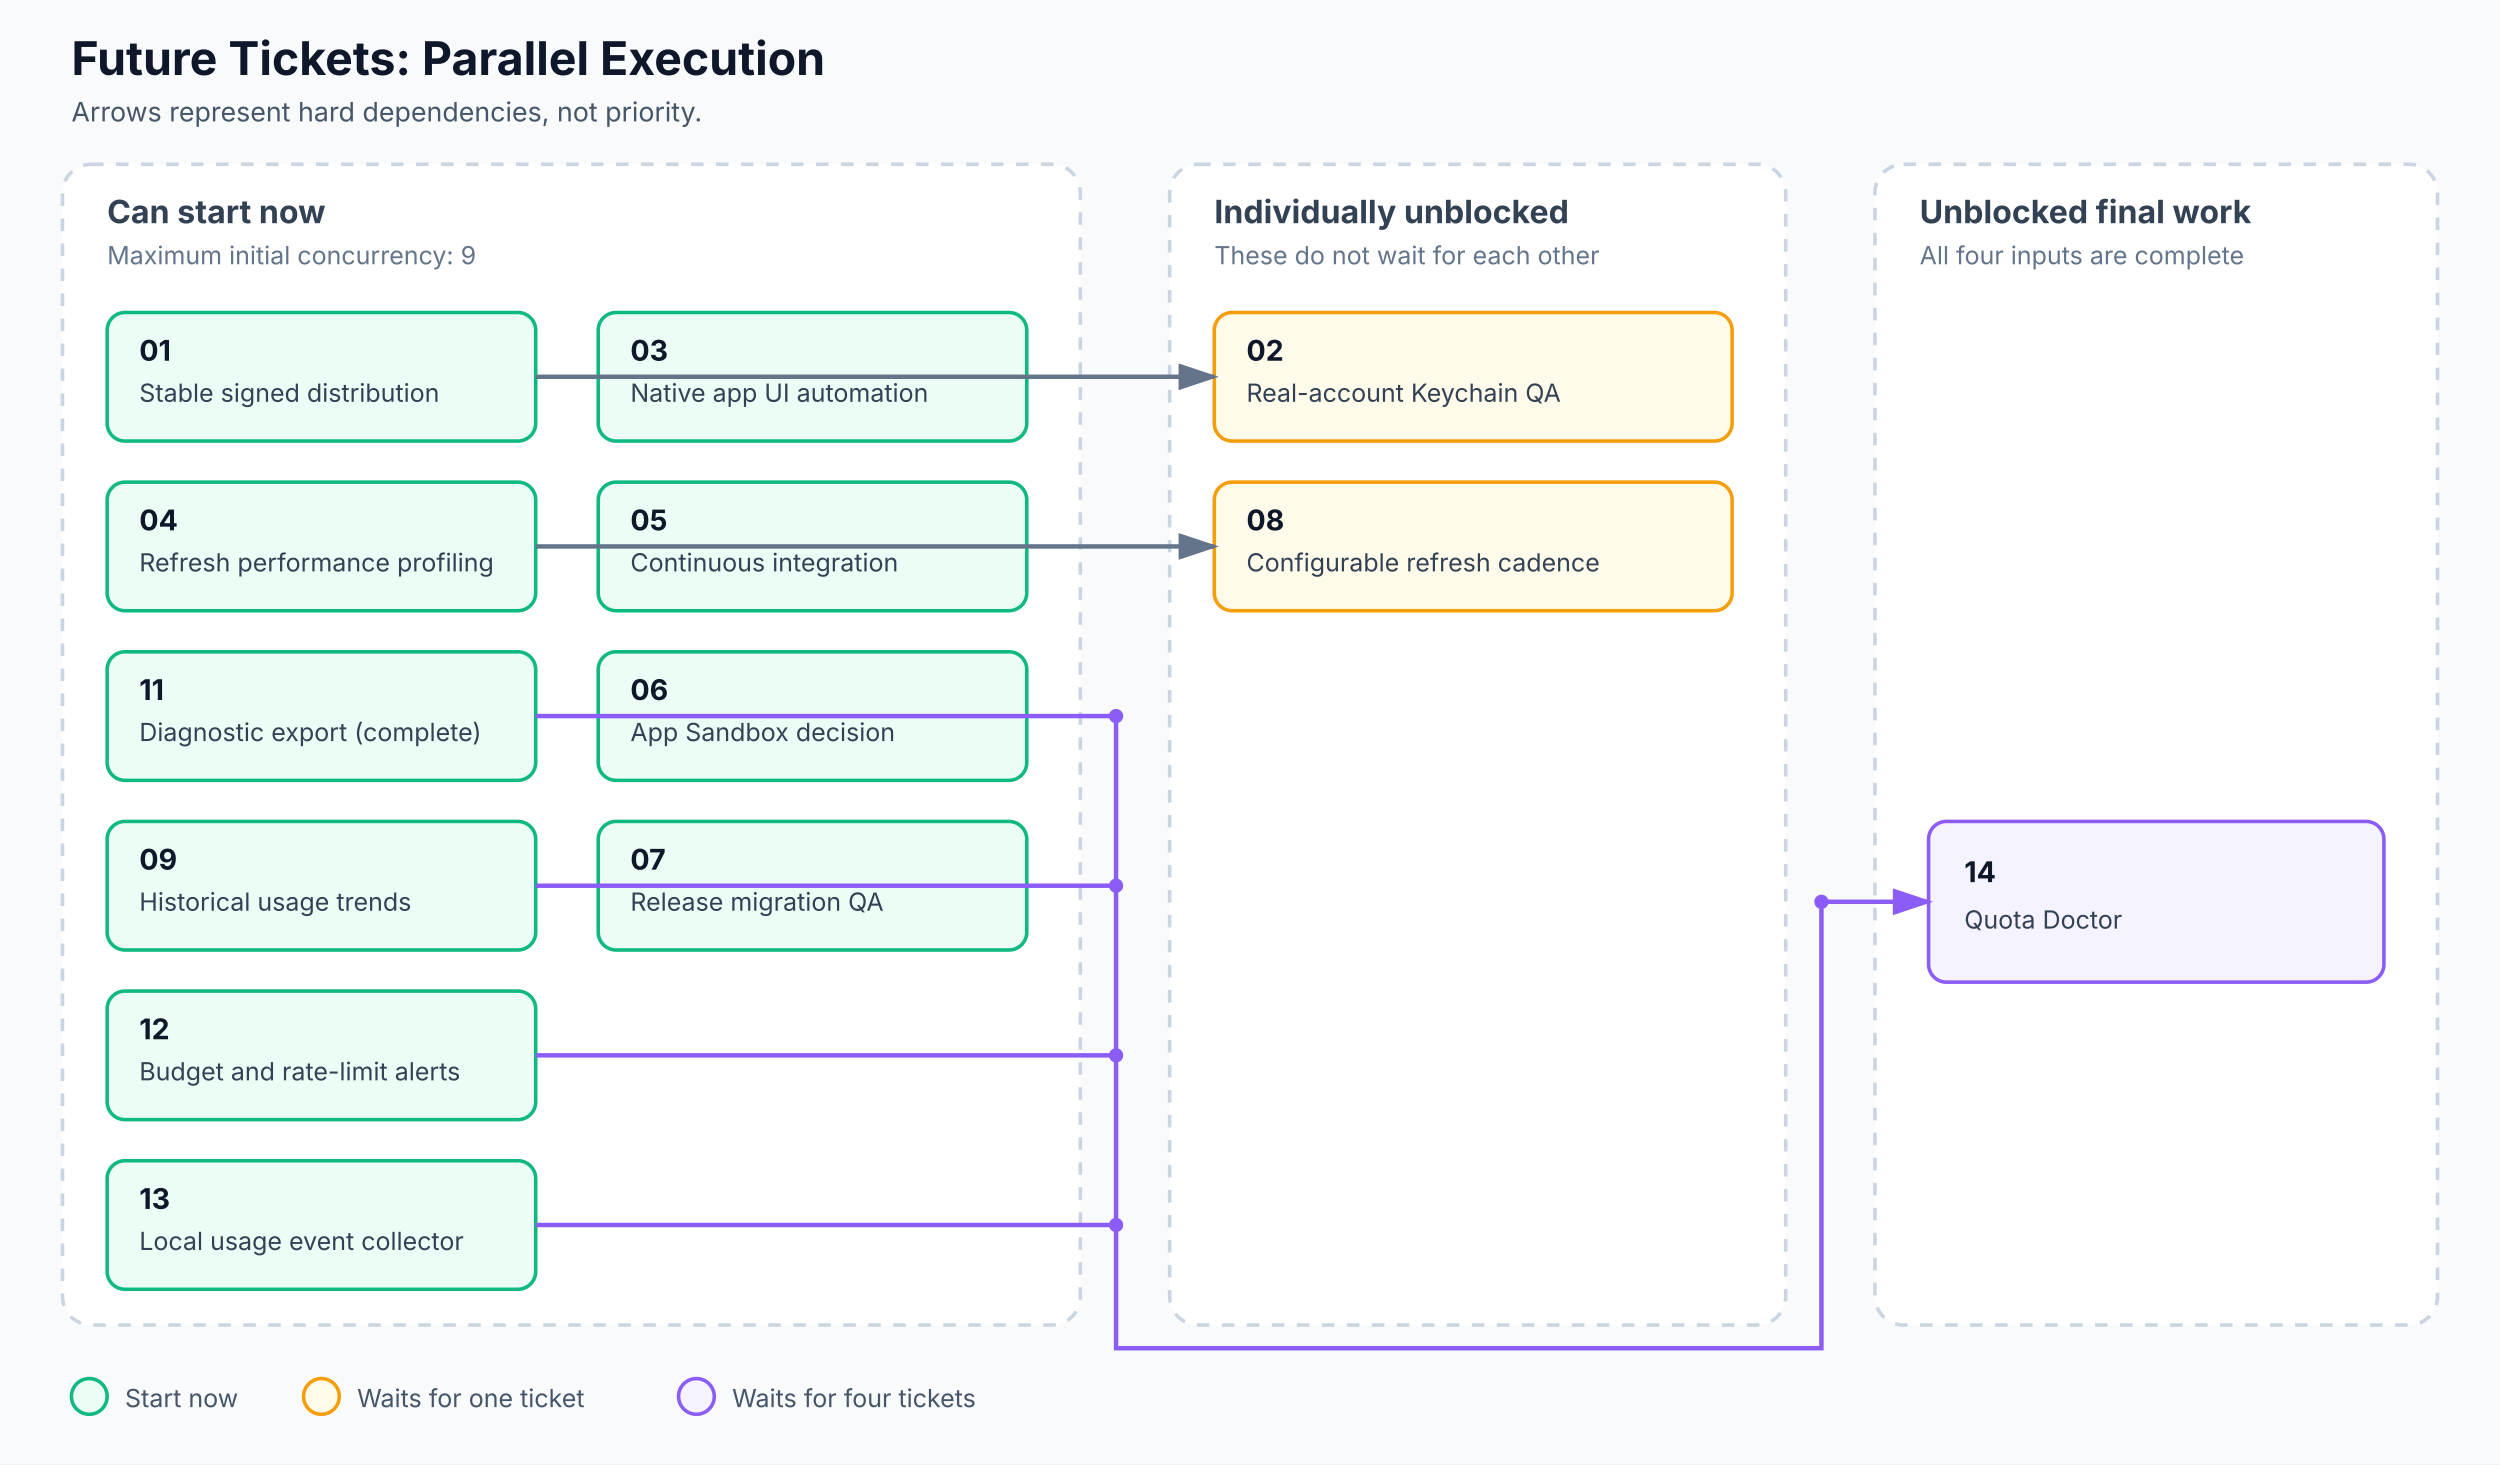
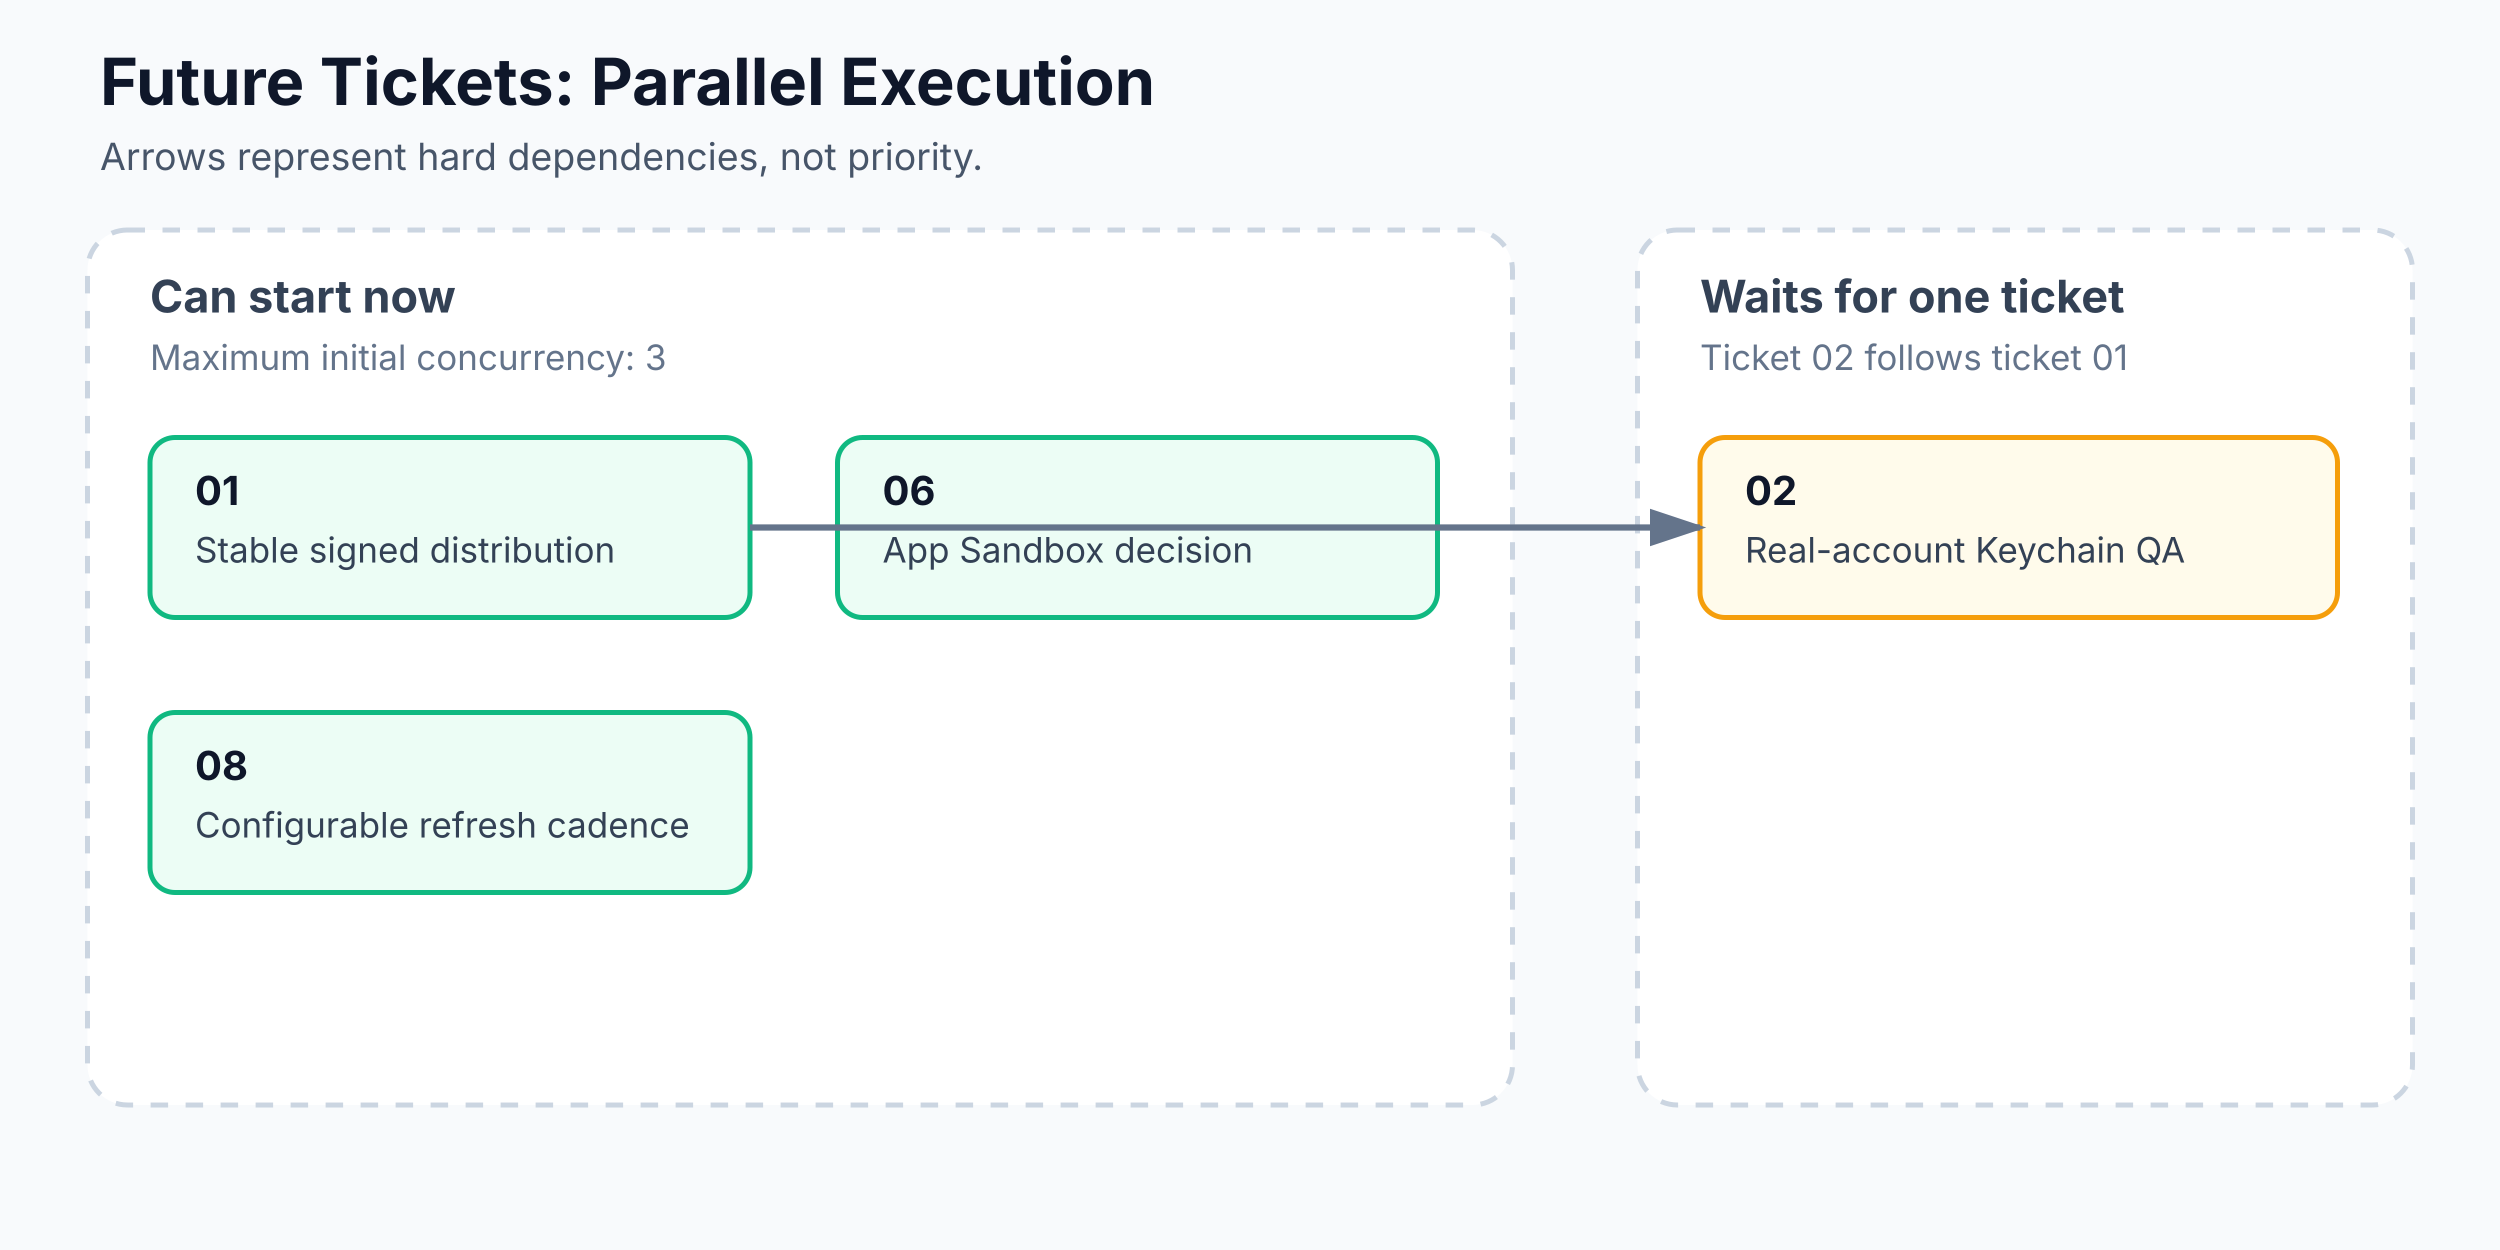
- <svg xmlns="http://www.w3.org/2000/svg" width="1400" height="820" viewBox="0 0 1400 820" role="img" aria-labelledby="title description">
+ <svg xmlns="http://www.w3.org/2000/svg" width="1000" height="500" viewBox="0 0 1000 500" role="img" aria-labelledby="title description">
  <defs>
    <style>
      .background { fill: #f8fafc; }
      .group { fill: #ffffff; stroke: #cbd5e1; stroke-width: 2; stroke-dasharray: 7 7; }
      .group-title { fill: #334155; font: 700 18px -apple-system, BlinkMacSystemFont, "Segoe UI", sans-serif; }
      .group-note { fill: #64748b; font: 14px -apple-system, BlinkMacSystemFont, "Segoe UI", sans-serif; }
      .node { stroke-width: 2; rx: 10; }
      .now { fill: #ecfdf5; stroke: #10b981; }
      .next { fill: #fffbeb; stroke: #f59e0b; }
-       .final { fill: #f5f3ff; stroke: #8b5cf6; }
      .number { fill: #0f172a; font: 700 16px -apple-system, BlinkMacSystemFont, "Segoe UI", sans-serif; }
      .label { fill: #334155; font: 14px -apple-system, BlinkMacSystemFont, "Segoe UI", sans-serif; }
      .edge { fill: none; stroke: #64748b; stroke-width: 2.5; }
-       .join { fill: none; stroke: #8b5cf6; stroke-width: 2.5; }
-       .legend { fill: #475569; font: 14px -apple-system, BlinkMacSystemFont, "Segoe UI", sans-serif; }
      .heading { fill: #0f172a; font: 700 26px -apple-system, BlinkMacSystemFont, "Segoe UI", sans-serif; }
      .subheading { fill: #475569; font: 15px -apple-system, BlinkMacSystemFont, "Segoe UI", sans-serif; }
    </style>
    <marker id="arrow" markerWidth="10" markerHeight="10" refX="8" refY="3" orient="auto" markerUnits="strokeWidth">
      <path d="M0,0 L0,6 L9,3 z" fill="#64748b" />
    </marker>
-     <marker id="arrow-final" markerWidth="10" markerHeight="10" refX="8" refY="3" orient="auto" markerUnits="strokeWidth">
-       <path d="M0,0 L0,6 L9,3 z" fill="#8b5cf6" />
-     </marker>
  </defs>
-   <rect class="background" width="1400" height="820" />
+   <rect class="background" width="1000" height="500" />
  <text class="heading" x="40" y="42">Future Tickets: Parallel Execution</text>
  <text class="subheading" x="40" y="68">Arrows represent hard dependencies, not priority.</text>
-   <rect class="group" x="35" y="92" width="570" height="650" rx="16" />
+   <rect class="group" x="35" y="92" width="570" height="350" rx="16" />
  <text class="group-title" x="60" y="125">Can start now</text>
-   <text class="group-note" x="60" y="148">Maximum initial concurrency: 9</text>
-   <rect class="group" x="655" y="92" width="345" height="650" rx="16" />
-   <text class="group-title" x="680" y="125">Individually unblocked</text>
-   <text class="group-note" x="680" y="148">These do not wait for each other</text>
-   <rect class="group" x="1050" y="92" width="315" height="650" rx="16" />
-   <text class="group-title" x="1075" y="125">Unblocked final work</text>
-   <text class="group-note" x="1075" y="148">All four inputs are complete</text>
+   <text class="group-note" x="60" y="148">Maximum initial concurrency: 3</text>
+   <rect class="group" x="655" y="92" width="310" height="350" rx="16" />
+   <text class="group-title" x="680" y="125">Waits for one ticket</text>
+   <text class="group-note" x="680" y="148">Ticket 02 follows ticket 01</text>
  <g>
    <rect class="node now" x="60" y="175" width="240" height="72" />
    <text class="number" x="78" y="202">01</text>
    <text class="label" x="78" y="225">Stable signed distribution</text>
-     <rect class="node now" x="60" y="270" width="240" height="72" />
-     <text class="number" x="78" y="297">04</text>
-     <text class="label" x="78" y="320">Refresh performance profiling</text>
-     <rect class="node now" x="60" y="365" width="240" height="72" />
-     <text class="number" x="78" y="392">11</text>
-     <text class="label" x="78" y="415">Diagnostic export (complete)</text>
-     <rect class="node now" x="60" y="460" width="240" height="72" />
-     <text class="number" x="78" y="487">09</text>
-     <text class="label" x="78" y="510">Historical usage trends</text>
-     <rect class="node now" x="60" y="555" width="240" height="72" />
-     <text class="number" x="78" y="582">12</text>
-     <text class="label" x="78" y="605">Budget and rate-limit alerts</text>
-     <rect class="node now" x="60" y="650" width="240" height="72" />
-     <text class="number" x="78" y="677">13</text>
-     <text class="label" x="78" y="700">Local usage event collector</text>
-   </g>
-   <g>
    <rect class="node now" x="335" y="175" width="240" height="72" />
-     <text class="number" x="353" y="202">03</text>
-     <text class="label" x="353" y="225">Native app UI automation</text>
-     <rect class="node now" x="335" y="270" width="240" height="72" />
-     <text class="number" x="353" y="297">05</text>
-     <text class="label" x="353" y="320">Continuous integration</text>
-     <rect class="node now" x="335" y="365" width="240" height="72" />
-     <text class="number" x="353" y="392">06</text>
-     <text class="label" x="353" y="415">App Sandbox decision</text>
-     <rect class="node now" x="335" y="460" width="240" height="72" />
-     <text class="number" x="353" y="487">07</text>
-     <text class="label" x="353" y="510">Release migration QA</text>
-   </g>
-   <g>
-     <rect class="node next" x="680" y="175" width="290" height="72" />
+     <text class="number" x="353" y="202">06</text>
+     <text class="label" x="353" y="225">App Sandbox decision</text>
+     <rect class="node now" x="60" y="285" width="240" height="72" />
+     <text class="number" x="78" y="312">08</text>
+     <text class="label" x="78" y="335">Configurable refresh cadence</text>
+     <rect class="node next" x="680" y="175" width="255" height="72" />
    <text class="number" x="698" y="202">02</text>
    <text class="label" x="698" y="225">Real-account Keychain QA</text>
-     <rect class="node next" x="680" y="270" width="290" height="72" />
-     <text class="number" x="698" y="297">08</text>
-     <text class="label" x="698" y="320">Configurable refresh cadence</text>
-   </g>
-   <g>
-     <rect class="node final" x="1080" y="460" width="255" height="90" />
-     <text class="number" x="1100" y="494">14</text>
-     <text class="label" x="1100" y="520">Quota Doctor</text>
  </g>
  <path class="edge" d="M300 211 H680" marker-end="url(#arrow)" />
-   <path class="edge" d="M300 306 H680" marker-end="url(#arrow)" />
-   <path class="join" d="M300 401 H625 V755 H1020 V505 H1080" marker-end="url(#arrow-final)" />
-   <path class="join" d="M300 496 H625" />
-   <path class="join" d="M300 591 H625" />
-   <path class="join" d="M300 686 H625" />
-   <circle cx="625" cy="401" r="4" fill="#8b5cf6" />
-   <circle cx="625" cy="496" r="4" fill="#8b5cf6" />
-   <circle cx="625" cy="591" r="4" fill="#8b5cf6" />
-   <circle cx="625" cy="686" r="4" fill="#8b5cf6" />
-   <circle cx="1020" cy="505" r="4" fill="#8b5cf6" />
-   <rect class="node now" x="40" y="772" width="20" height="20" rx="4" />
-   <text class="legend" x="70" y="788">Start now</text>
-   <rect class="node next" x="170" y="772" width="20" height="20" rx="4" />
-   <text class="legend" x="200" y="788">Waits for one ticket</text>
-   <rect class="node final" x="380" y="772" width="20" height="20" rx="4" />
-   <text class="legend" x="410" y="788">Waits for four tickets</text>
</svg>
